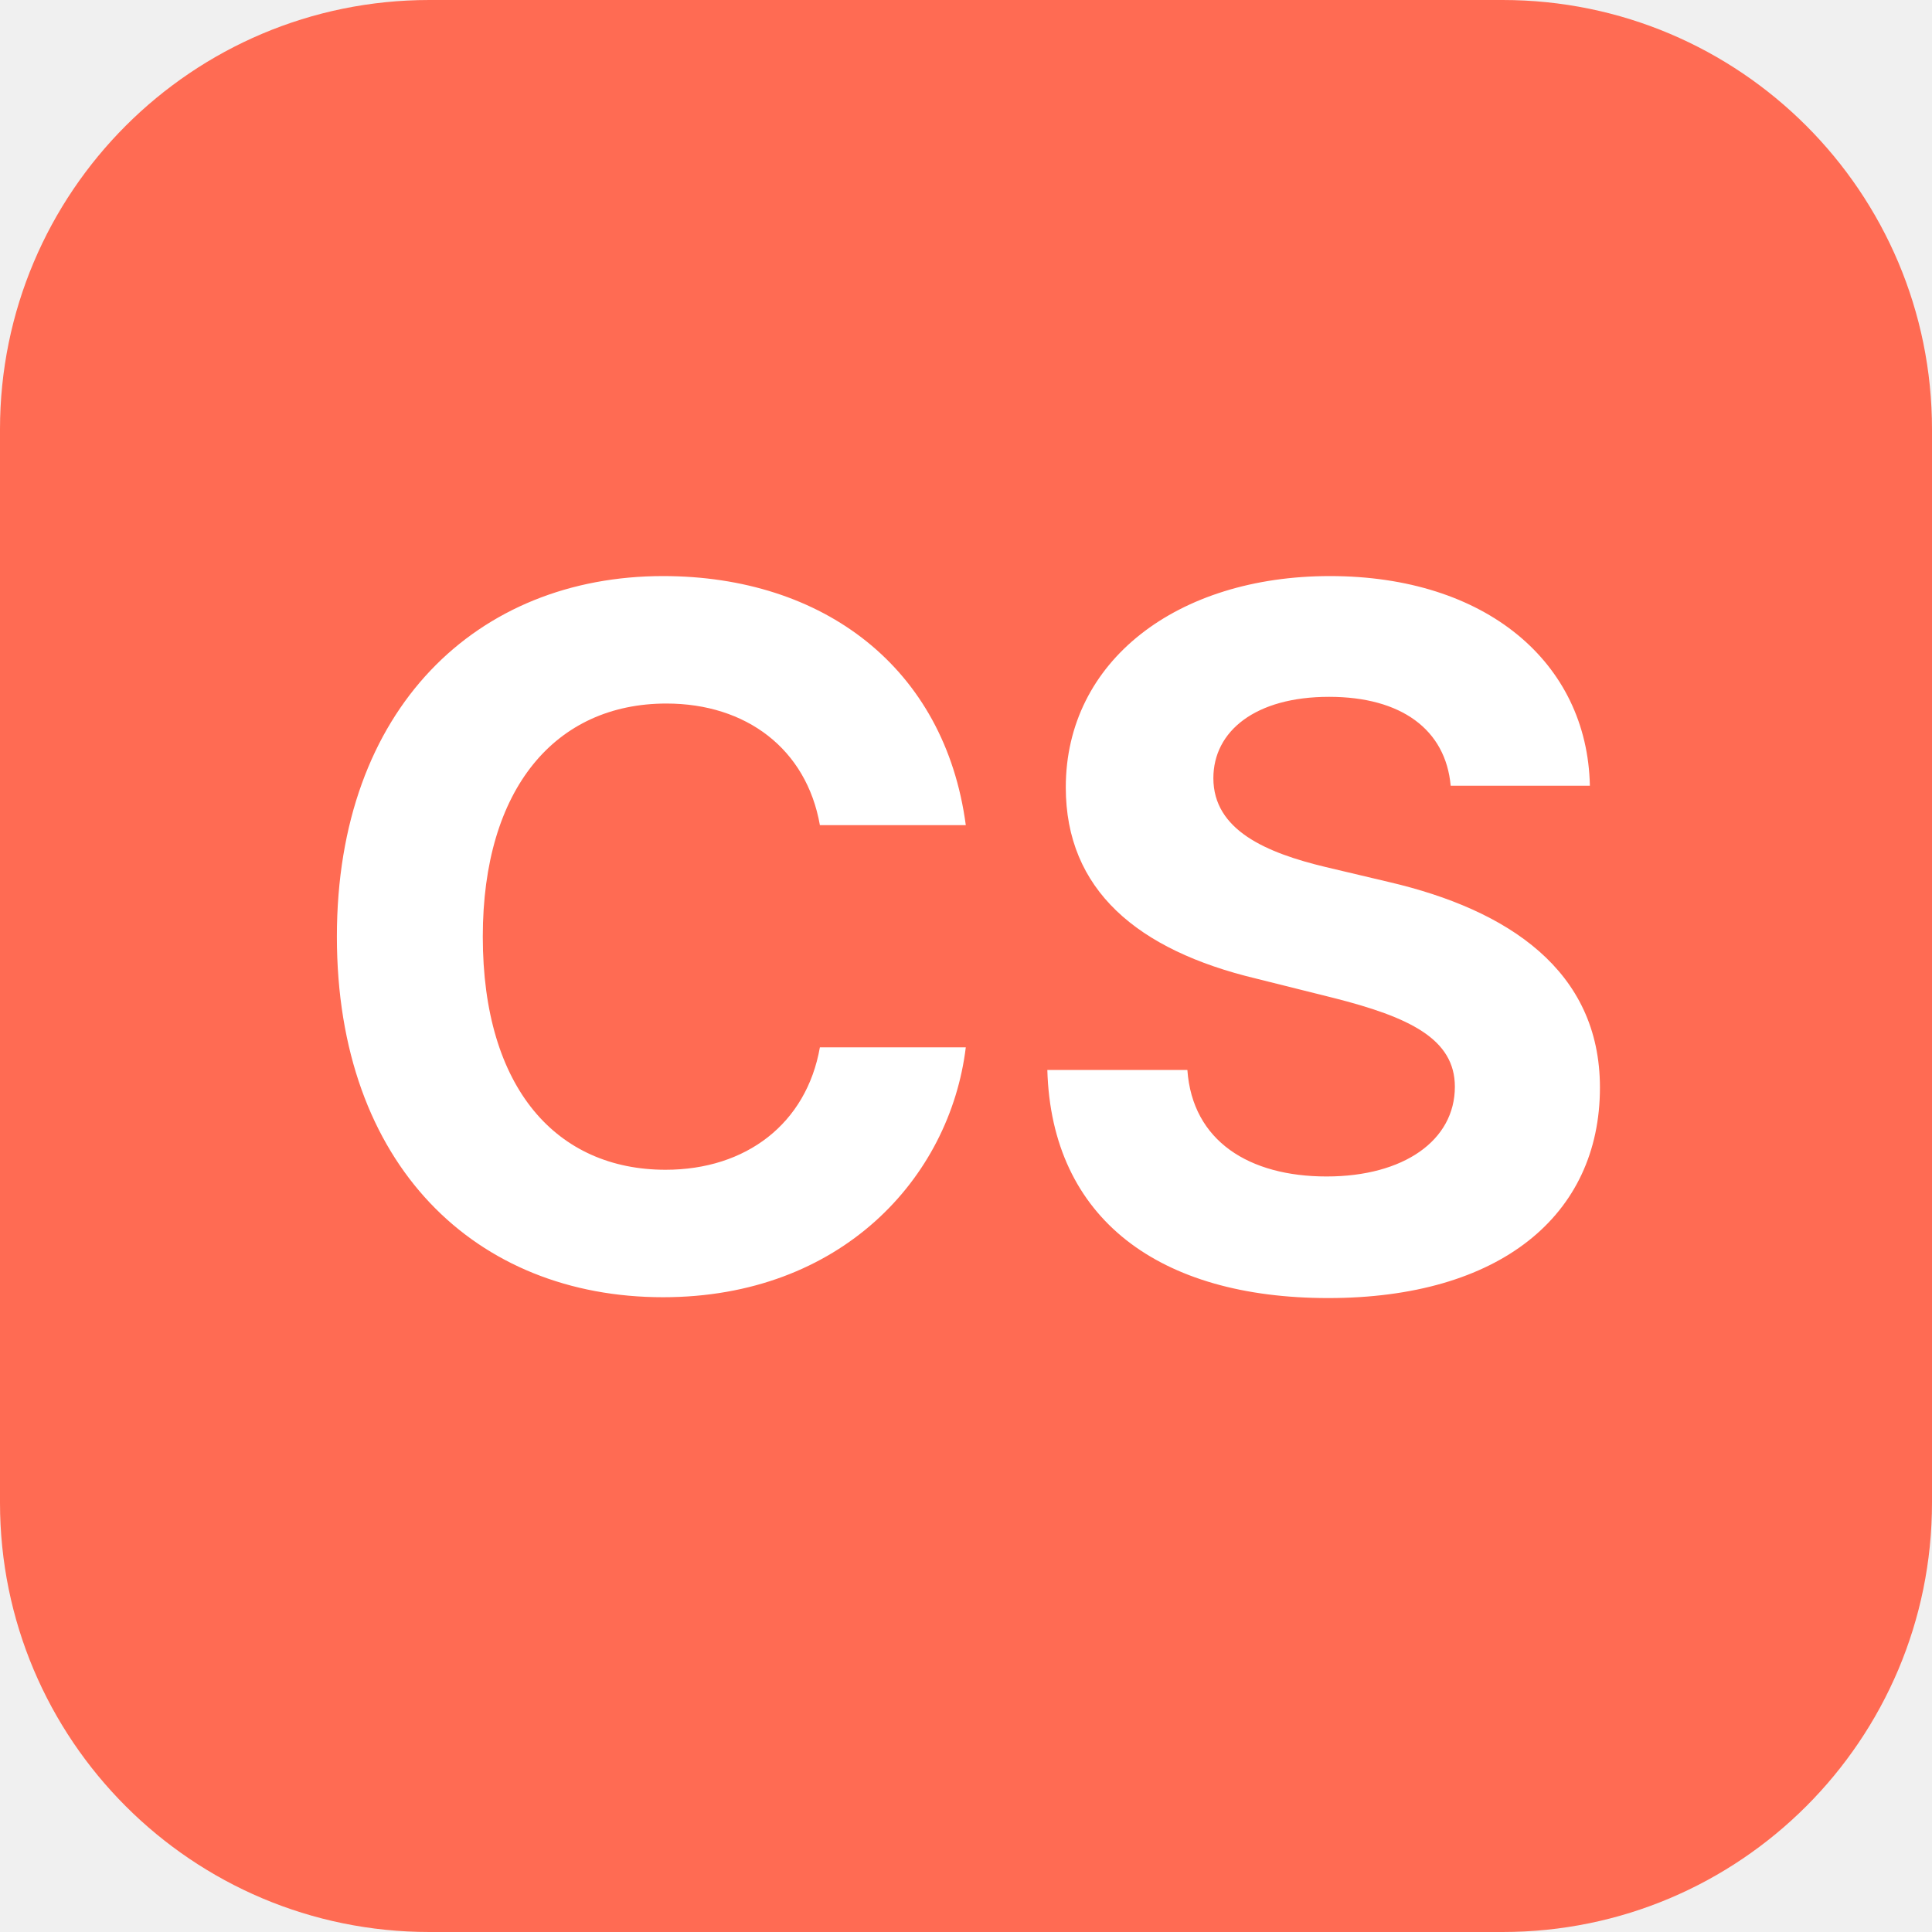
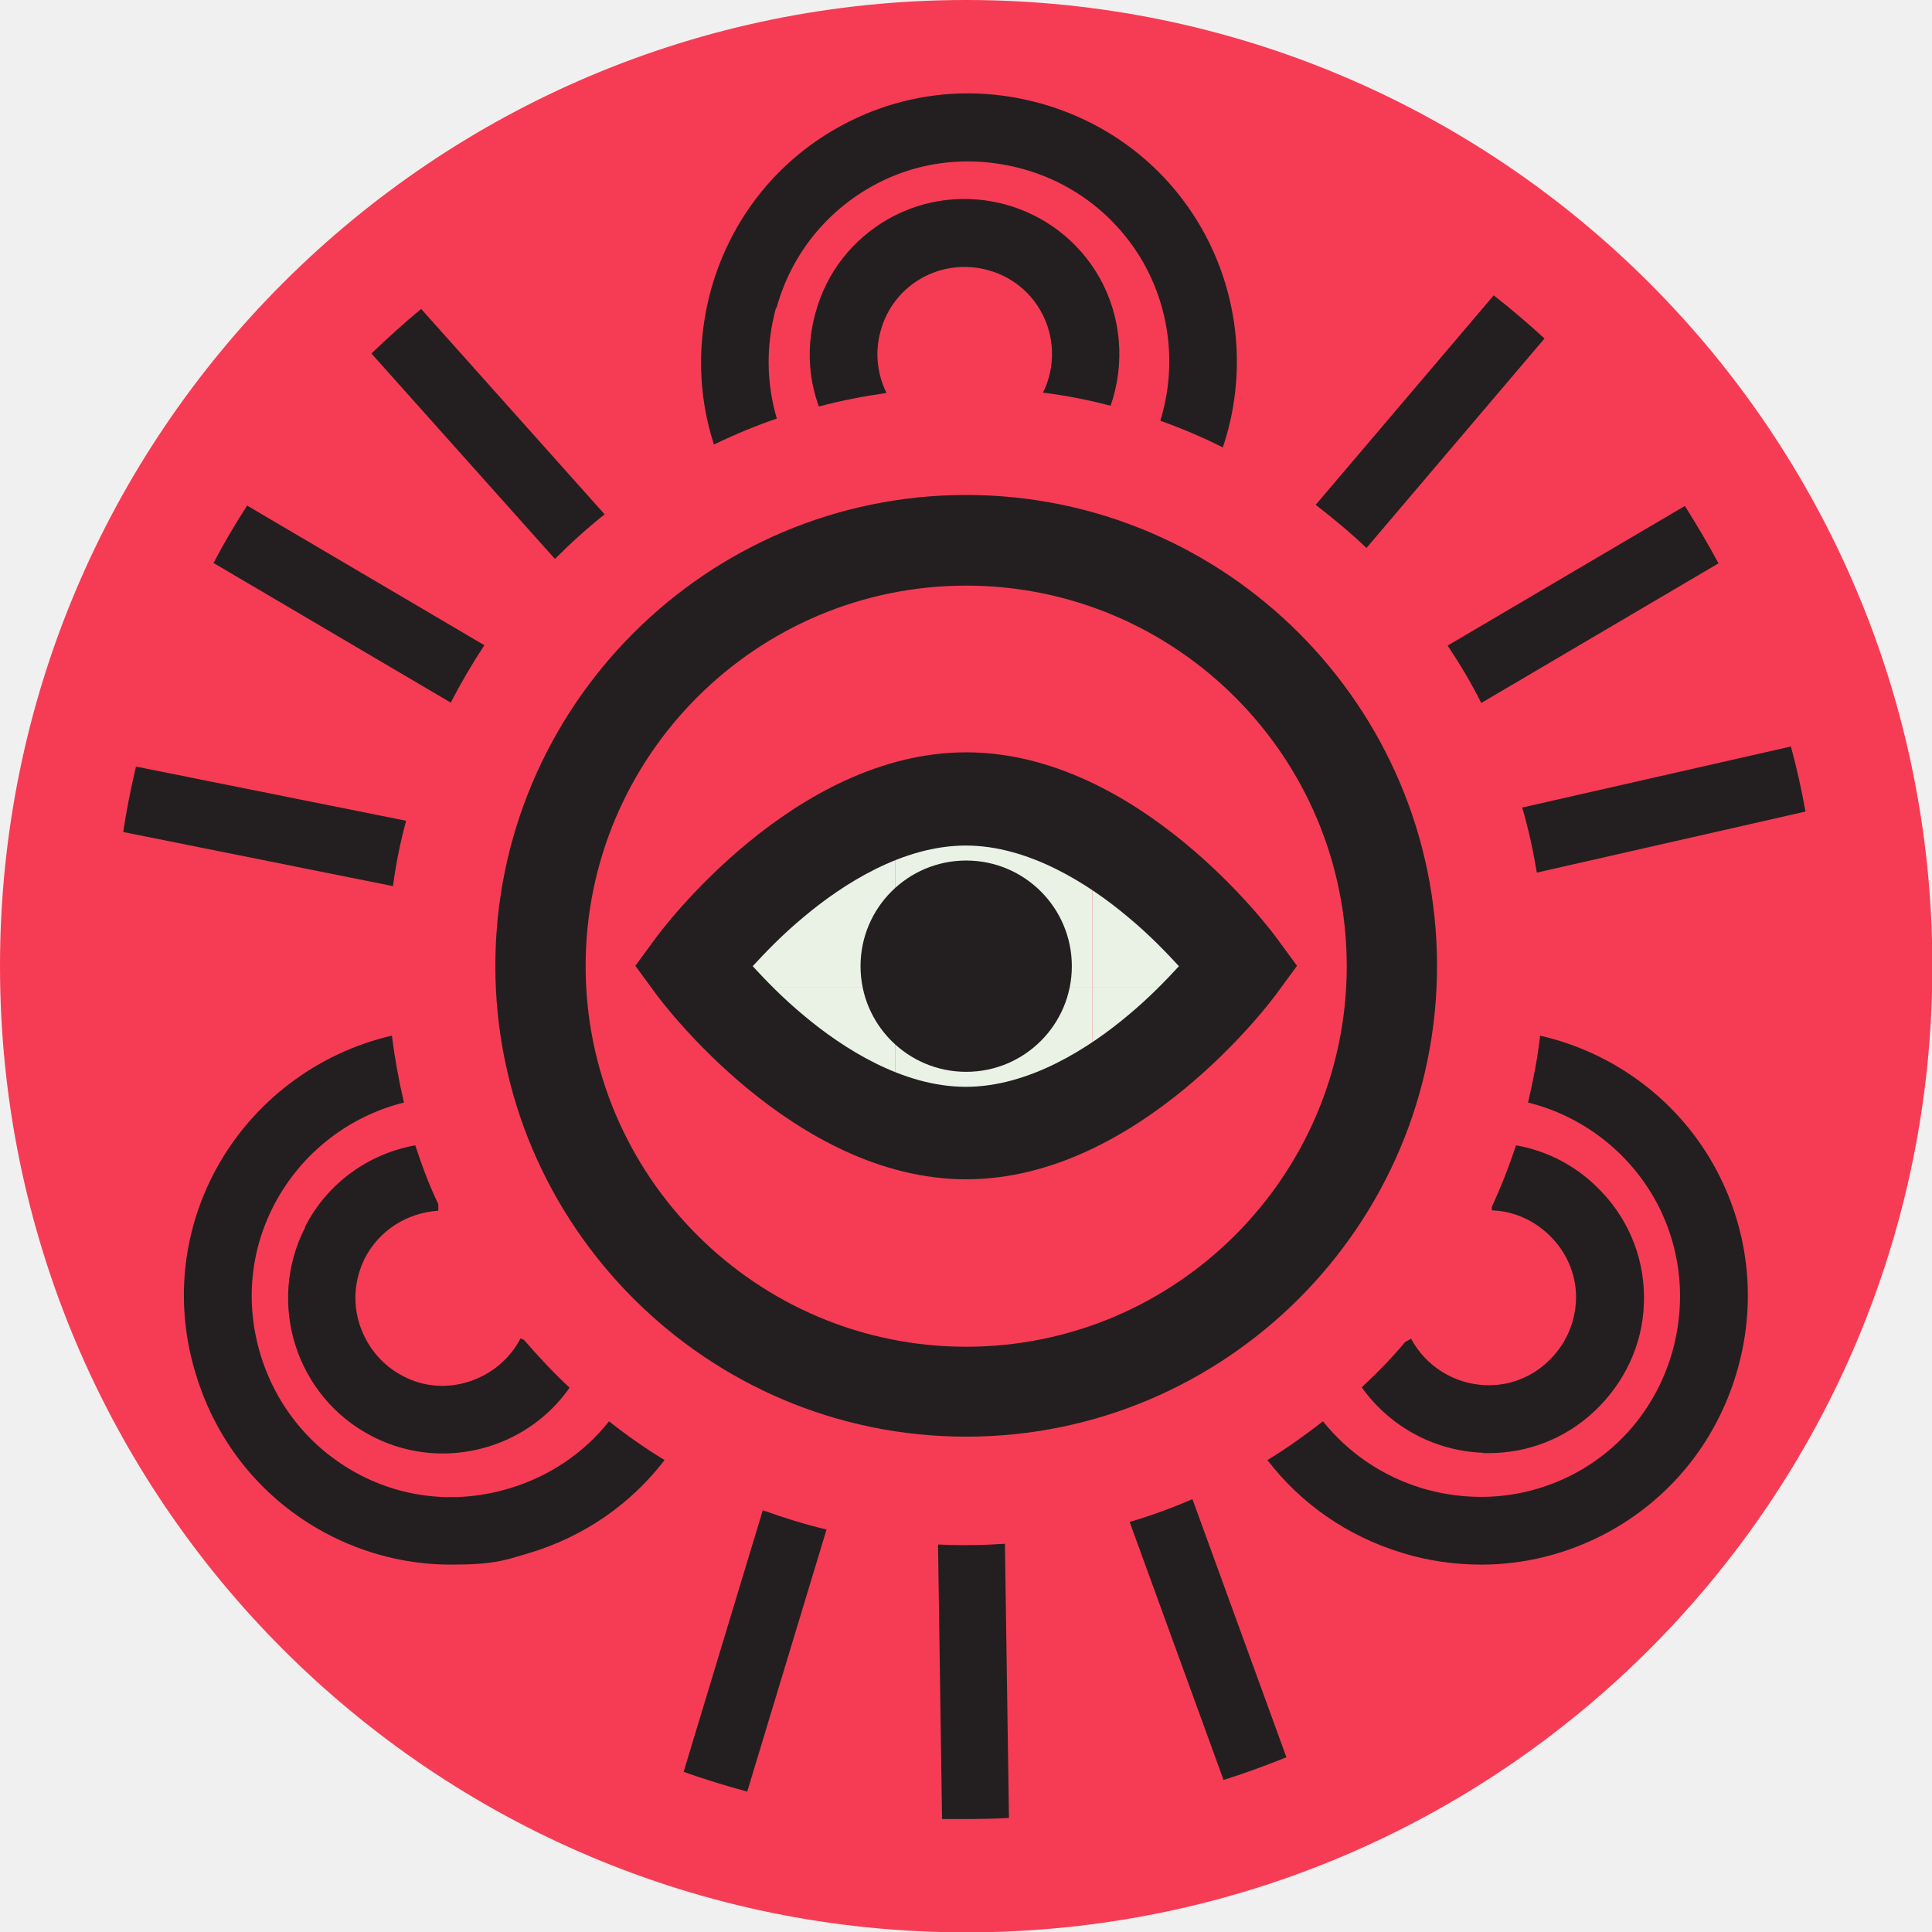
- <svg xmlns="http://www.w3.org/2000/svg" viewBox="0 0 36 36" fill="none">
-   <rect width="36" height="36" rx="8" fill="#FF6B53" />
-   <text x="18" y="24" text-anchor="middle" font-family="system-ui, -apple-system, sans-serif" font-size="18" font-weight="700" fill="#FFFFFF">CS</text>
+ <svg xmlns="http://www.w3.org/2000/svg" id="Layer_2" version="1.1" viewBox="0 0 528.5 528.5">
+   <defs>
+     <style>
+       .st0 {
+         fill: none;
+       }
+ 
+       .st1 {
+         fill: #eaf2e5;
+       }
+ 
+       .st2 {
+         fill: #231f20;
+       }
+ 
+       .st3 {
+         fill: #f63c54;
+       }
+ 
+       .st4 {
+         clip-path: url(#clippath);
+       }
+     </style>
+     <clipPath id="clippath">
+       <path class="st0" d="M339.1,264.3s-33.5,45.7-74.8,45.7-74.8-45.7-74.8-45.7c0,0,33.5-45.7,74.8-45.7s74.8,45.7,74.8,45.7Z" />
+     </clipPath>
+   </defs>
+   <g id="Layer_1-2">
+     <g>
+       <circle class="st3" cx="264.3" cy="264.3" r="264.3" />
+       <path class="st2" d="M264.3,393c-71,0-128.8-57.8-128.8-128.8s57.8-128.8,128.8-128.8,128.8,57.8,128.8,128.8-57.8,128.8-128.8,128.8ZM264.3,160.2c-57.4,0-104.1,46.7-104.1,104.1s46.7,104.1,104.1,104.1,104.1-46.7,104.1-104.1-46.7-104.1-104.1-104.1h0Z" />
+       <g>
+         <g>
+           <g class="st4">
+             <g>
+               <g>
+                 <rect class="st0" x="298.8" y="216.2" width="53.9" height="53.9" />
+                 <rect class="st1" x="298.8" y="216.2" width="53.9" height="53.9" />
+               </g>
+               <g>
+                 <rect class="st0" x="298.8" y="270" width="53.9" height="53.9" />
+                 <rect class="st1" x="298.8" y="270" width="53.9" height="53.9" />
+               </g>
+               <g>
+                 <rect class="st0" x="244.9" y="216.2" width="53.9" height="53.9" />
+                 <rect class="st1" x="244.9" y="216.2" width="53.9" height="53.9" />
+               </g>
+               <g>
+                 <rect class="st0" x="244.9" y="270" width="53.9" height="53.9" />
+                 <rect class="st1" x="244.9" y="270" width="53.9" height="53.9" />
+               </g>
+               <g>
+                 <rect class="st0" x="191" y="216.2" width="53.9" height="53.9" />
+                 <rect class="st1" x="191" y="216.2" width="53.9" height="53.9" />
+               </g>
+               <g>
+                 <rect class="st0" x="191" y="270" width="53.9" height="53.9" />
+                 <rect class="st1" x="191" y="270" width="53.9" height="53.9" />
+               </g>
+               <g>
+                 <rect class="st0" x="137.1" y="216.2" width="53.9" height="53.9" />
+                 <rect class="st1" x="137.1" y="216.2" width="53.9" height="53.9" />
+               </g>
+               <g>
+                 <rect class="st0" x="137.1" y="270" width="53.9" height="53.9" />
+                 <rect class="st1" x="137.1" y="270" width="53.9" height="53.9" />
+               </g>
+             </g>
+           </g>
+           <path class="st2" d="M264.3,322.6c-47.2,0-83.5-48.8-85-50.9l-5.5-7.5,5.5-7.5c1.5-2.1,37.8-50.9,85-50.9s83.5,48.8,85,50.9l5.5,7.5-5.5,7.5c-1.5,2.1-37.8,50.9-85,50.9ZM205.9,264.3c3.5,3.8,8.2,8.7,14,13.5,10.6,8.9,27,19.5,44.3,19.5s33.7-10.6,44.3-19.5c5.8-4.8,10.5-9.7,14-13.5-3.5-3.8-8.2-8.7-14-13.5-10.6-8.9-27-19.5-44.3-19.5s-33.7,10.6-44.3,19.5c-5.8,4.8-10.5,9.7-14,13.5h0Z" />
+         </g>
+         <circle class="st2" cx="264.3" cy="264.3" r="28.9" />
+       </g>
+       <path class="st0" d="M438.3,326.3c7.8,8.3,11.8,19.1,11.4,30.4s-5.2,21.7-13.6,29.5c-8,7.4-18.1,11.4-28.8,11.4s-1,0-1.6,0c-13.3-.5-25.5-7.2-33.1-17.9-3.4,3.2-7,6.3-10.6,9.1,6.8,8.6,16.2,15,27.1,18.3,14.1,4.3,28.9,2.9,41.7-4s22.2-18.4,26.5-32.4c4.3-14.1,2.9-28.9-4-41.7-7.4-13.8-20.3-23.7-35.2-27.4-1,4-2.1,7.9-3.3,11.8,9,1.6,17.2,6.1,23.6,12.9h0Z" />
+       <path class="st0" d="M75.2,329c-6.8,12.8-8.2,27.6-4,41.7,4.3,14.1,13.7,25.6,26.5,32.4,12.8,6.8,27.6,8.2,41.7,4,10.9-3.3,20.2-9.7,27.1-18.3-3.7-2.9-7.2-6-10.6-9.1-8.1,11.5-21.2,18-34.7,18s-13.2-1.5-19.3-4.7c-20.8-10.7-29-36.4-18.3-57.2,6.1-11.8,17.4-20,30.2-22.4-1.3-3.9-2.4-7.8-3.3-11.8-14.9,3.7-27.8,13.6-35.2,27.4h0Z" />
+       <path class="st0" d="M100,344.2c-2.9,5.6-3.4,12.1-1.4,18.2,2,6.1,6.1,11.1,11.8,14s12.1,3.4,18.2,1.5c6.1-2,11.1-6.1,14-11.8l1,.5c-9.5-11.1-17.4-23.6-23.5-37.1v1.8c-8.4.4-16.1,5.4-20,13h0Z" />
+       <path class="st0" d="M406.4,379c6.3.2,12.4-2,17.1-6.4s7.4-10.3,7.7-16.6c.2-6.3-2-12.4-6.4-17.1s-10.3-7.4-16.6-7.7v-1c-6.1,13.5-14.1,25.9-23.7,37l1.6-.9c4,7.5,11.8,12.4,20.3,12.7h0Z" />
+       <path class="st0" d="M312.8,71.9c-7.1-12.7-18.9-21.8-33.1-25.7-14.2-3.9-29-2.2-41.6,5-12.6,7.2-21.8,18.9-25.7,33.1-2.8,10.2-2.7,20.6.2,30.4,3.7-1.3,7.5-2.4,11.4-3.5-2.9-8.2-3.3-17.1-.9-25.7,3.1-11,10.1-20.1,19.9-25.6,20.4-11.5,46.3-4.3,57.8,16.1,6.1,10.8,7.1,23.6,3,35,4.6,1.2,9.1,2.6,13.5,4.2,4.4-14.2,2.9-29.9-4.6-43.2h0Z" />
+       <path class="st0" d="M284.7,85.1c-3.1-5.5-8.2-9.5-14.4-11.2s-12.6-1-18.2,2.2c-5.5,3.1-9.5,8.2-11.2,14.4-1.6,5.8-1.1,11.8,1.6,17,7.1-1,14.4-1.5,21.8-1.5s14.2.5,21.1,1.4c3.5-7,3.3-15.4-.6-22.3h0Z" />
+       <path class="st2" d="M405.7,397.5c.5,0,1,0,1.6,0,10.7,0,20.9-4,28.8-11.4,8.3-7.8,13.2-18.2,13.6-29.5s-3.6-22.1-11.4-30.4c-6.4-6.9-14.6-11.3-23.6-12.9-1.9,5.8-4.1,11.4-6.6,16.8v1c6.3.2,12.2,3,16.6,7.7s6.7,10.8,6.4,17.1-3,12.2-7.7,16.6c-4.7,4.4-10.8,6.7-17.1,6.4-8.5-.3-16.3-5.2-20.3-12.7l-1.6.9c-3.7,4.4-7.7,8.5-11.9,12.4,7.6,10.7,19.8,17.4,33.1,17.9h0Z" />
+       <path class="st2" d="M83.5,335.7c-10.7,20.8-2.5,46.5,18.3,57.2,6.2,3.2,12.8,4.7,19.3,4.7,13.5,0,26.7-6.5,34.7-18-4.4-4.1-8.5-8.5-12.4-13l-1-.5c-2.9,5.6-7.9,9.8-14,11.8-6.1,2-12.6,1.5-18.2-1.5-5.6-2.9-9.8-7.9-11.8-14-2-6.1-1.4-12.6,1.4-18.2,3.9-7.6,11.6-12.5,20.1-13v-1.8c-2.5-5.2-4.5-10.6-6.3-16.1-12.9,2.3-24.2,10.5-30.2,22.4h0Z" />
+       <path class="st2" d="M212.4,84.3c3.9-14.2,13.1-25.9,25.7-33.1s27.4-8.9,41.6-5c14.2,3.9,25.9,13.1,33.1,25.7,7.5,13.3,9,29,4.6,43.2,5.9,2.1,11.6,4.5,17.1,7.3,6.6-19.5,4.7-41.3-5.6-59.6-9.6-17-25.3-29.2-44.2-34.5-19-5.3-38.7-2.9-55.7,6.7-17,9.6-29.2,25.3-34.5,44.2-3.9,14.2-3.6,28.9.8,42.4,5.6-2.7,11.3-5.1,17.2-7.1-2.9-9.8-3-20.2-.2-30.4h0Z" />
+       <path class="st2" d="M469.6,320.2c-10-18.9-27.8-32.2-48.3-36.9-.7,6.2-1.9,12.3-3.3,18.3,14.9,3.7,27.8,13.6,35.2,27.4,6.8,12.8,8.2,27.6,4,41.7-4.3,14.1-13.7,25.6-26.5,32.4-12.8,6.8-27.6,8.2-41.7,4-10.9-3.3-20.2-9.7-27.1-18.3-4.9,3.8-9.9,7.4-15.2,10.6,9.2,12,22,20.9,36.9,25.4,7.1,2.2,14.4,3.2,21.6,3.2,11.8,0,23.5-2.9,34.2-8.6,17.2-9.2,29.8-24.6,35.5-43.4,5.7-18.8,3.8-38.6-5.3-55.8h0Z" />
+       <path class="st2" d="M300.8,76c-11.5-20.4-37.5-27.6-57.8-16.1-9.8,5.6-16.9,14.6-19.9,25.6-2.4,8.6-2.1,17.5.9,25.7,6-1.6,12.2-2.8,18.5-3.7-2.6-5.3-3.2-11.3-1.6-17,1.7-6.2,5.7-11.3,11.2-14.4,5.5-3.1,12-3.9,18.2-2.2,6.2,1.7,11.3,5.7,14.4,11.2,3.9,6.9,4.1,15.3.6,22.3,6.3.8,12.5,2,18.5,3.6,4-11.4,3-24.3-3-35h0Z" />
+       <path class="st2" d="M139.5,407.1c-14.1,4.3-28.9,2.9-41.7-4s-22.2-18.4-26.5-32.4c-4.3-14.1-2.9-28.9,4-41.7,7.4-13.8,20.3-23.7,35.2-27.4-1.4-6-2.5-12-3.3-18.3-20.4,4.7-38.2,18.1-48.3,36.9-9.2,17.2-11.1,37-5.3,55.8,5.7,18.8,18.3,34.2,35.5,43.4,10.7,5.7,22.4,8.6,34.2,8.6s14.5-1.1,21.6-3.2c14.9-4.5,27.7-13.4,36.9-25.4-5.3-3.2-10.4-6.8-15.2-10.6-6.8,8.6-16.2,15-27.1,18.3h0Z" />
+       <g>
+         <path class="st2" d="M132.5,176.5l-64.9-38.2c-3.3,5.1-6.4,10.4-9.2,15.7l64.9,38.2c2.8-5.4,5.9-10.7,9.2-15.7h0Z" />
+         <path class="st2" d="M405.2,192.3l64.9-38.2c-2.9-5.4-6-10.6-9.2-15.7l-64.9,38.2c3.4,5.1,6.5,10.3,9.2,15.7h0Z" />
+         <path class="st2" d="M111,224.5l-73.8-14.8c-1.4,5.9-2.6,11.9-3.5,17.9l73.8,14.8c.8-6.1,2-12,3.6-17.9h0Z" />
+         <path class="st2" d="M373.8,149.9l48.7-57.3c-4.5-4.1-9.1-8.1-13.9-11.8l-48.7,57.3c4.8,3.7,9.5,7.6,13.9,11.8Z" />
+         <path class="st2" d="M165.4,140.7l-50.2-56.2c-4.7,3.9-9.2,8-13.6,12.2l50.2,56.2c4.3-4.3,8.8-8.4,13.6-12.2h0Z" />
+         <path class="st2" d="M420.4,238.7l73.5-16.7c-1.1-6-2.4-12-4-17.8l-73.5,16.7c1.7,5.8,3,11.8,4,17.8h0Z" />
+         <path class="st2" d="M256.6,422.7l1.1,74.9c2.2,0,4.4,0,6.6,0,3.9,0,7.8-.1,11.7-.3l-1.1-75c-6,.4-12.1.5-18.2.2h0Z" />
+         <path class="st2" d="M309,416.3l25.7,70.6c5.8-1.8,11.5-3.9,17.2-6.2l-25.7-70.6c-5.6,2.4-11.3,4.5-17.1,6.2h0Z" />
+         <path class="st2" d="M208.7,413l-21.7,71.7c5.7,2,11.5,3.8,17.4,5.4l21.7-71.7c-5.9-1.4-11.7-3.2-17.5-5.3h0Z" />
+       </g>
+     </g>
+   </g>
</svg>
